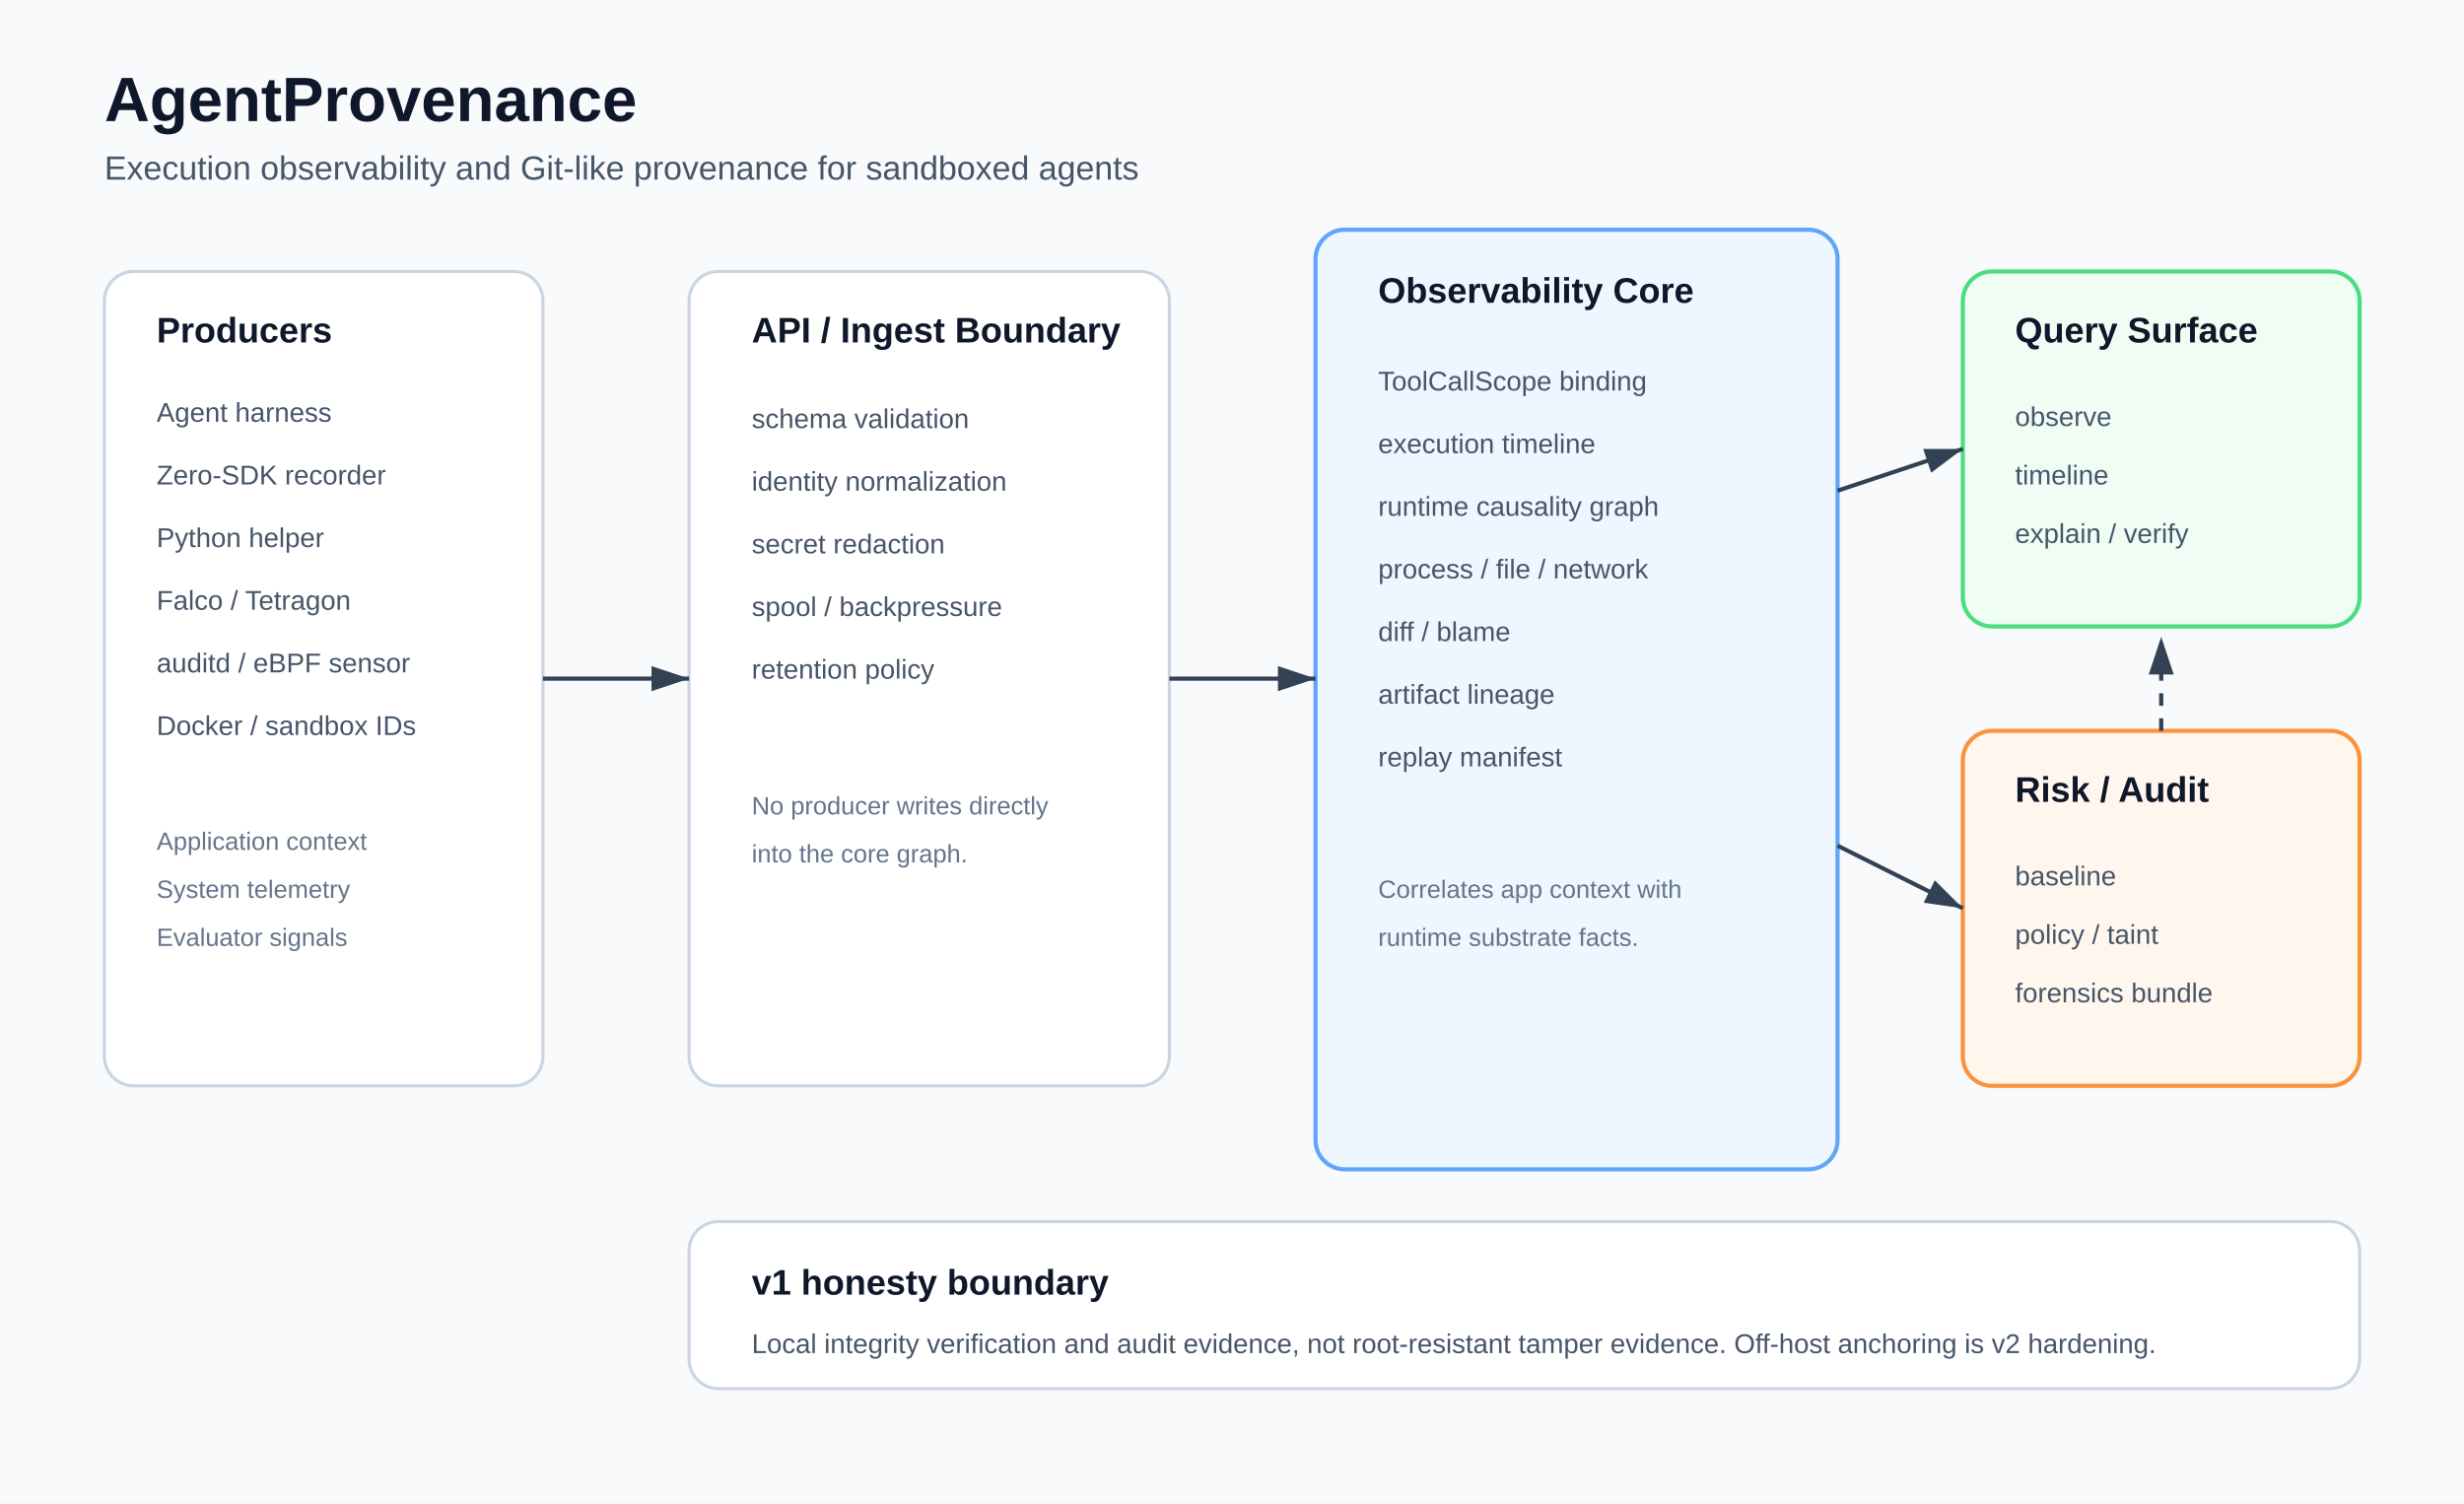
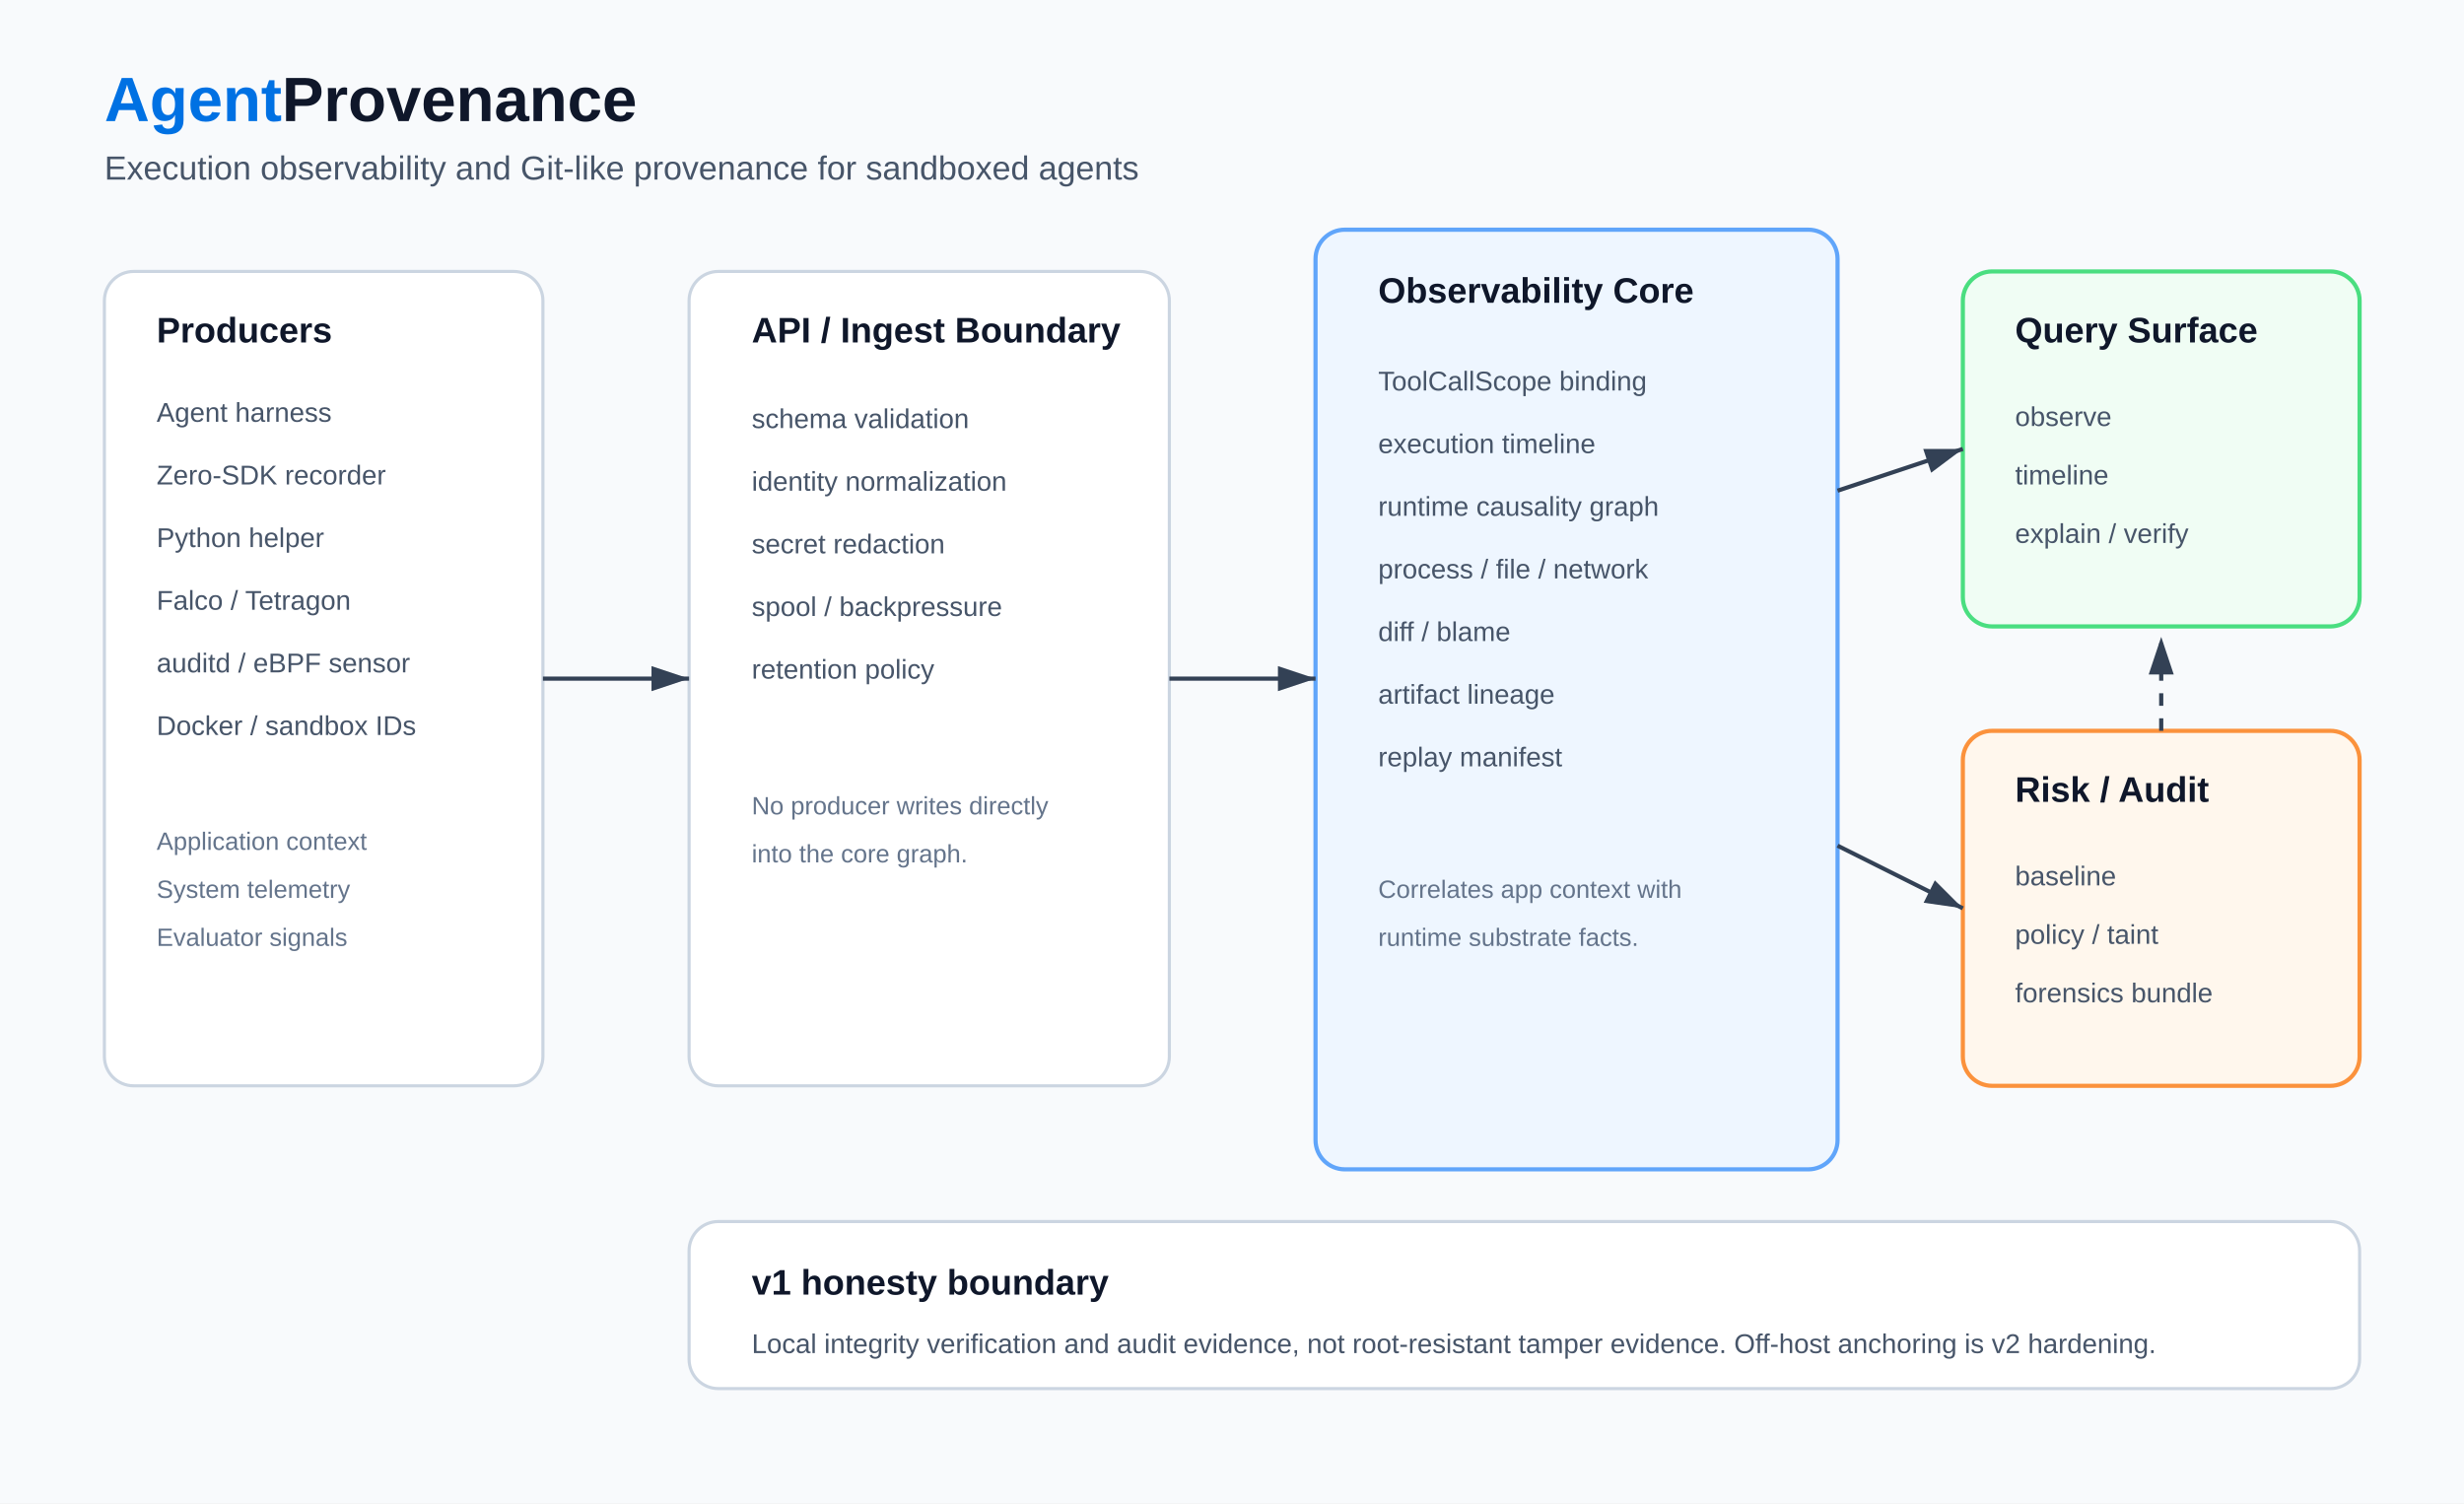
<svg xmlns="http://www.w3.org/2000/svg" width="1180" height="720" viewBox="0 0 1180 720" role="img" aria-labelledby="title desc">
  <style>
    .bg { fill: #f8fafc; }
    .panel { fill: #ffffff; stroke: #cbd5e1; stroke-width: 1.5; rx: 14; }
    .core { fill: #eef6ff; stroke: #60a5fa; stroke-width: 2; rx: 14; }
    .risk { fill: #fff7ed; stroke: #fb923c; stroke-width: 2; rx: 14; }
    .query { fill: #f0fdf4; stroke: #4ade80; stroke-width: 2; rx: 14; }
    .txt { font-family: ui-sans-serif, -apple-system, BlinkMacSystemFont, "Segoe UI", Arial, sans-serif; fill: #0f172a; }
    .title { font-size: 30px; font-weight: 800; }
    .subtitle { font-size: 16px; fill: #475569; }
    .label { font-size: 17px; font-weight: 700; }
    .small { font-size: 13px; fill: #475569; }
    .tiny { font-size: 12px; fill: #64748b; }
    .arrow { stroke: #334155; stroke-width: 2; fill: none; marker-end: url(#arrow); }
    .dash { stroke-dasharray: 6 6; }
  </style>
  <defs>
    <marker id="arrow" markerWidth="12" markerHeight="12" refX="9" refY="3" orient="auto" markerUnits="strokeWidth">
      <path d="M0,0 L0,6 L9,3 z" fill="#334155" />
    </marker>
  </defs>
  <rect class="bg" x="0" y="0" width="1180" height="720" />
-   <text class="txt title" x="50" y="58">AgentProvenance</text>
+   <text class="txt title" x="50" y="58">
+     <tspan style="fill:#0071e3">Agent</tspan>Provenance</text>
  <text class="txt subtitle" x="50" y="86">Execution observability and Git-like provenance for sandboxed agents</text>
  <rect class="panel" x="50" y="130" width="210" height="390" />
  <text class="txt label" x="75" y="164">Producers</text>
  <text class="txt small" x="75" y="202">Agent harness</text>
  <text class="txt small" x="75" y="232">Zero-SDK recorder</text>
  <text class="txt small" x="75" y="262">Python helper</text>
  <text class="txt small" x="75" y="292">Falco / Tetragon</text>
  <text class="txt small" x="75" y="322">auditd / eBPF sensor</text>
  <text class="txt small" x="75" y="352">Docker / sandbox IDs</text>
  <text class="txt tiny" x="75" y="407">Application context</text>
  <text class="txt tiny" x="75" y="430">System telemetry</text>
  <text class="txt tiny" x="75" y="453">Evaluator signals</text>
  <rect class="panel" x="330" y="130" width="230" height="390" />
  <text class="txt label" x="360" y="164">API / Ingest Boundary</text>
  <text class="txt small" x="360" y="205">schema validation</text>
  <text class="txt small" x="360" y="235">identity normalization</text>
  <text class="txt small" x="360" y="265">secret redaction</text>
  <text class="txt small" x="360" y="295">spool / backpressure</text>
  <text class="txt small" x="360" y="325">retention policy</text>
  <text class="txt tiny" x="360" y="390">No producer writes directly</text>
  <text class="txt tiny" x="360" y="413">into the core graph.</text>
  <rect class="core" x="630" y="110" width="250" height="450" />
  <text class="txt label" x="660" y="145">Observability Core</text>
  <text class="txt small" x="660" y="187">ToolCallScope binding</text>
  <text class="txt small" x="660" y="217">execution timeline</text>
  <text class="txt small" x="660" y="247">runtime causality graph</text>
  <text class="txt small" x="660" y="277">process / file / network</text>
  <text class="txt small" x="660" y="307">diff / blame</text>
  <text class="txt small" x="660" y="337">artifact lineage</text>
  <text class="txt small" x="660" y="367">replay manifest</text>
  <text class="txt tiny" x="660" y="430">Correlates app context with</text>
  <text class="txt tiny" x="660" y="453">runtime substrate facts.</text>
  <rect class="query" x="940" y="130" width="190" height="170" />
  <text class="txt label" x="965" y="164">Query Surface</text>
  <text class="txt small" x="965" y="204">observe</text>
  <text class="txt small" x="965" y="232">timeline</text>
  <text class="txt small" x="965" y="260">explain / verify</text>
  <rect class="risk" x="940" y="350" width="190" height="170" />
  <text class="txt label" x="965" y="384">Risk / Audit</text>
  <text class="txt small" x="965" y="424">baseline</text>
  <text class="txt small" x="965" y="452">policy / taint</text>
  <text class="txt small" x="965" y="480">forensics bundle</text>
  <path class="arrow" d="M260 325 L330 325" />
  <path class="arrow" d="M560 325 L630 325" />
  <path class="arrow" d="M880 235 L940 215" />
  <path class="arrow" d="M880 405 L940 435" />
  <path class="arrow dash" d="M1035 350 L1035 305" />
  <rect class="panel" x="330" y="585" width="800" height="80" />
  <text class="txt label" x="360" y="620">v1 honesty boundary</text>
  <text class="txt small" x="360" y="648">Local integrity verification and audit evidence, not root-resistant tamper evidence. Off-host anchoring is v2 hardening.</text>
</svg>
